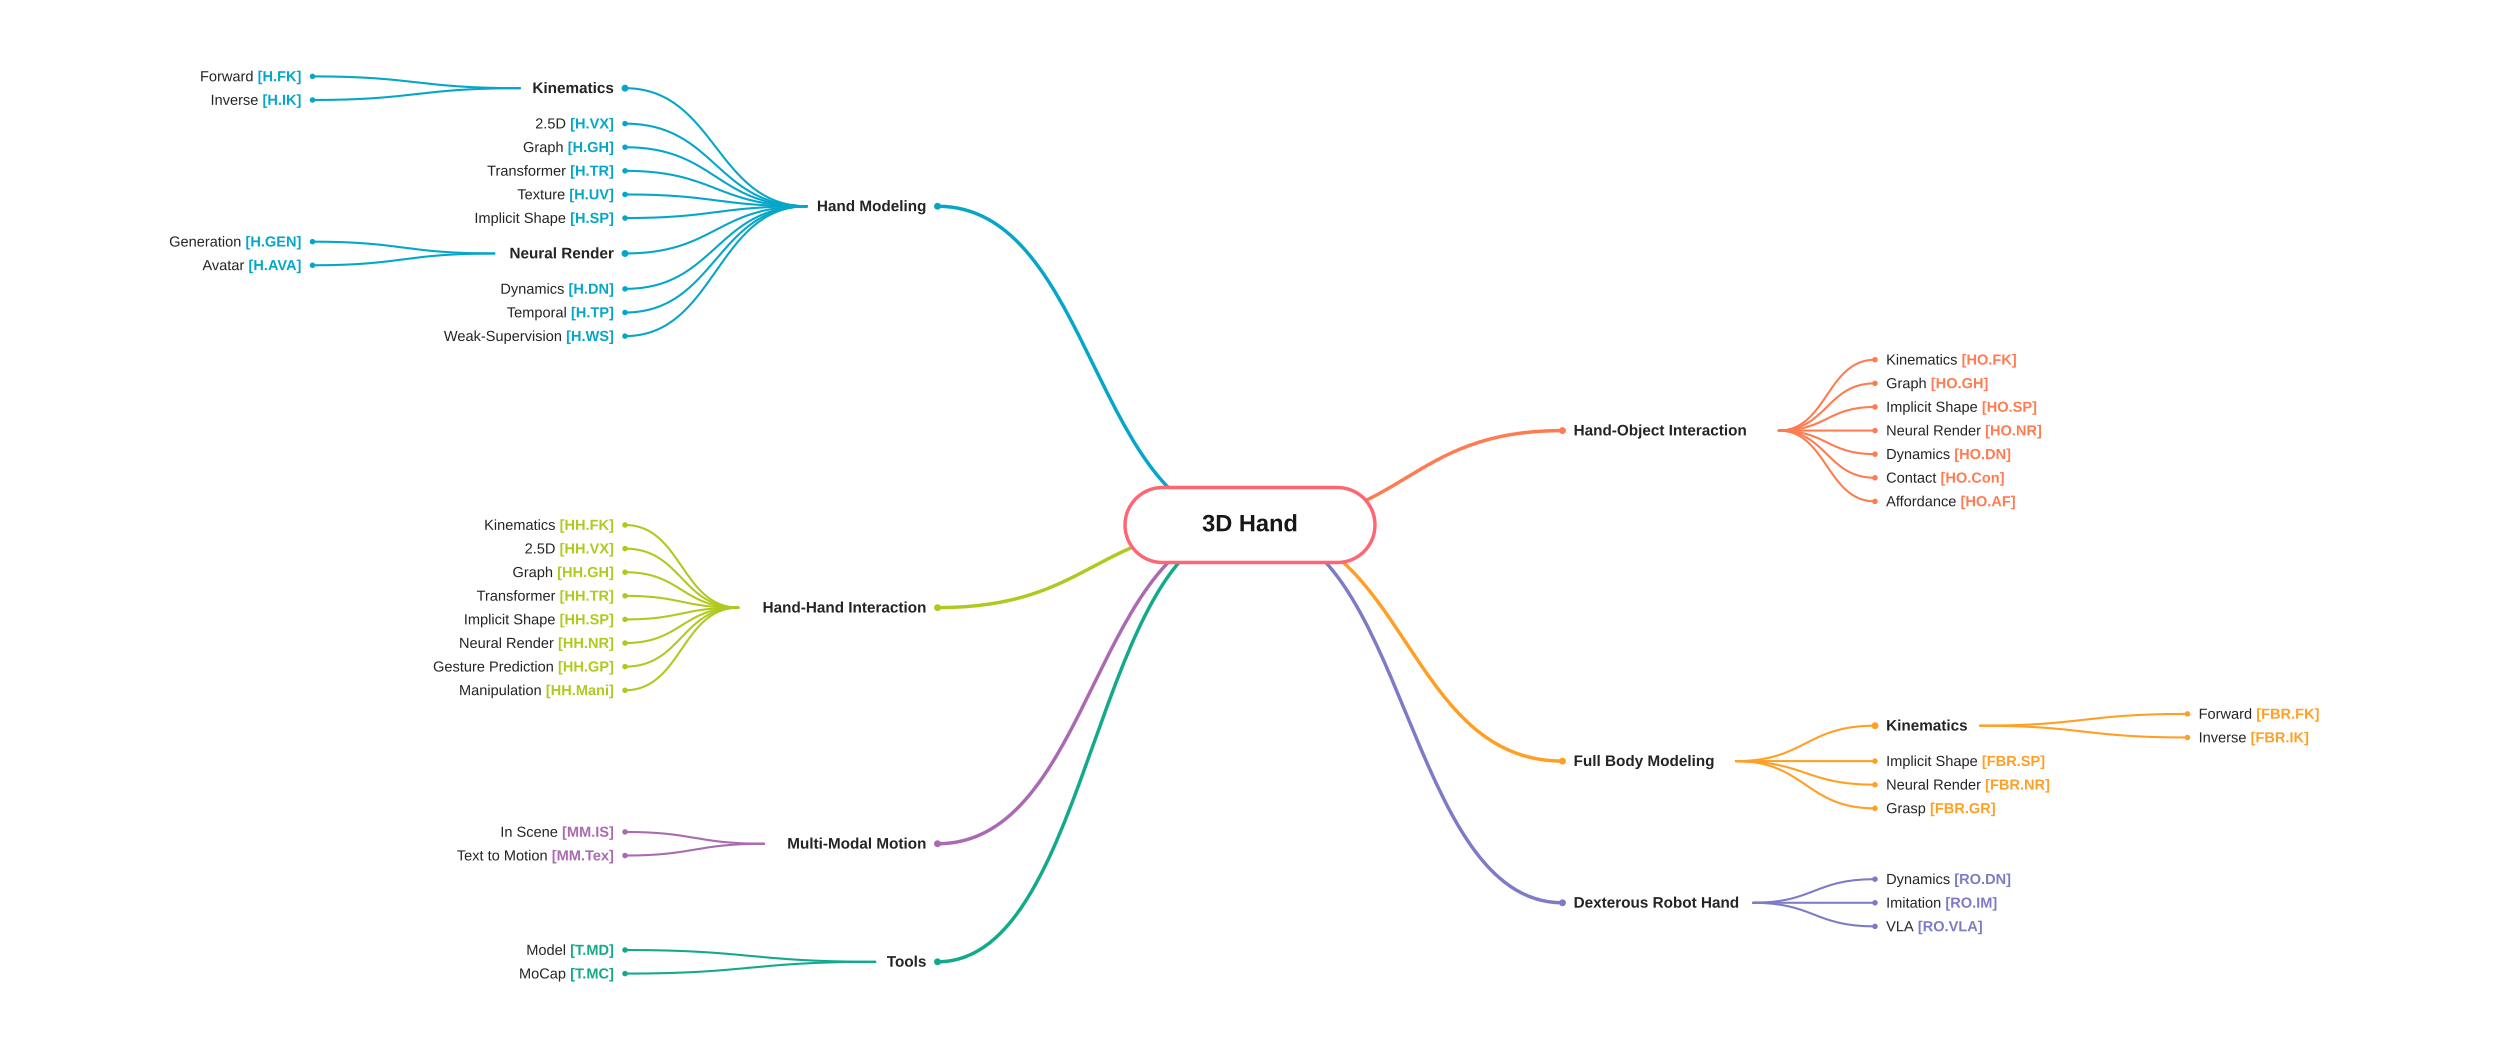
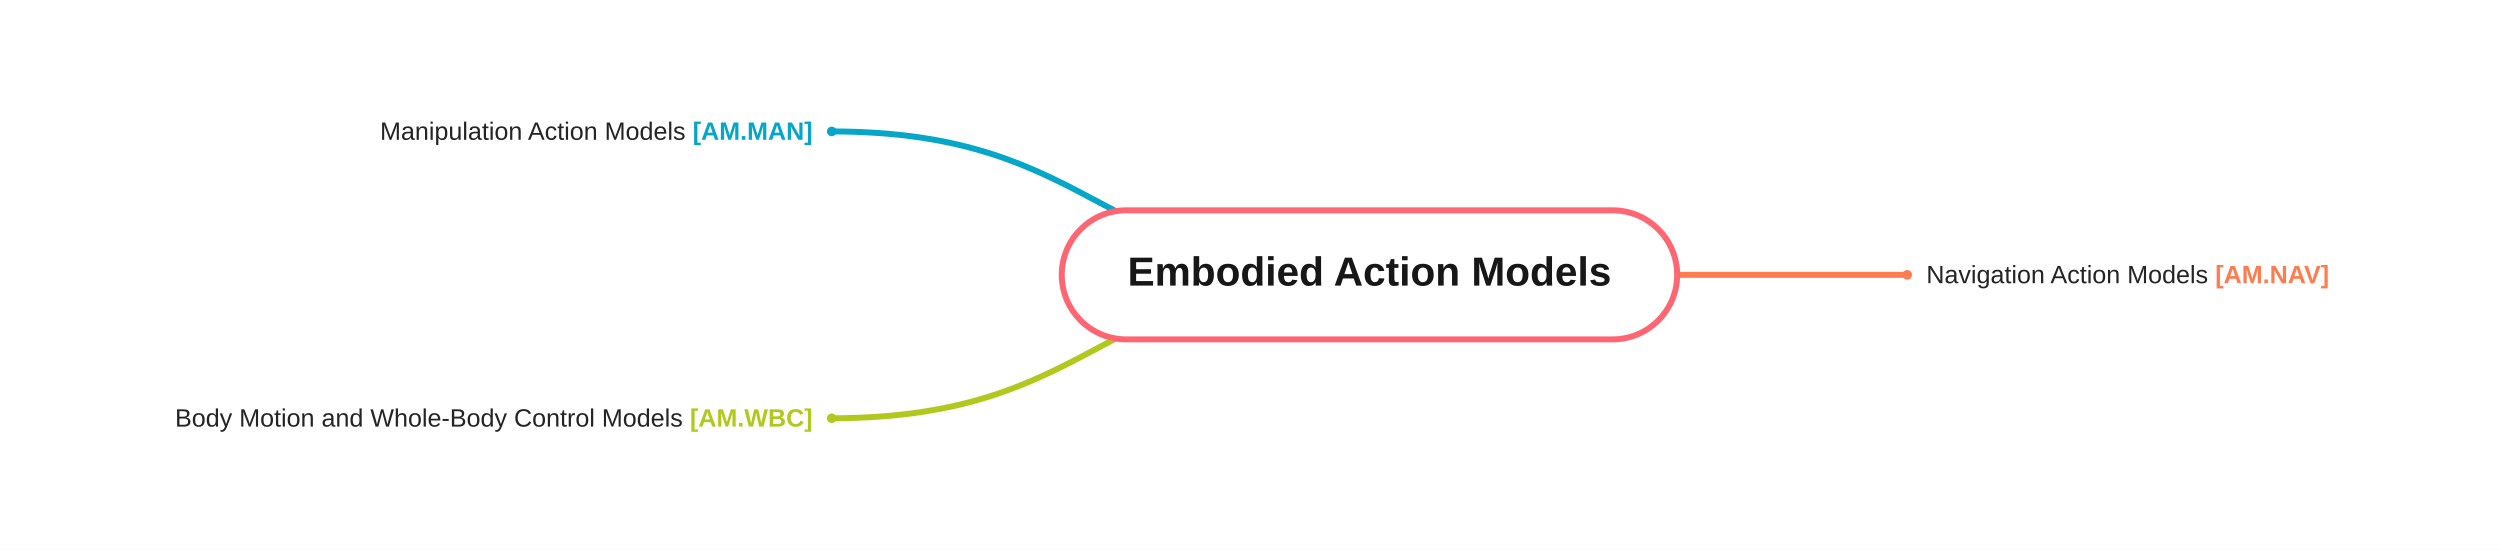
- <svg xmlns="http://www.w3.org/2000/svg" viewBox="0 0 3600 1512" role="img" aria-labelledby="title desc">
-   <rect width="3600" height="1512" fill="#ffffff" />
+ <svg xmlns="http://www.w3.org/2000/svg" viewBox="654 0 2092.08 460" role="img" aria-labelledby="title desc">
+   <rect x="654" width="2092.08" height="460" fill="#ffffff" />
  <g fill="none" stroke-linecap="round" stroke-linejoin="round">
-     <path d="M 1800 756.0 C 1575.0 756.0, 1575.0 297.0, 1350 297.0" stroke="#05a6c7" stroke-width="5" />
-     <path d="M 1161.84 297.0 C 1030.92 297.0, 1030.92 127.0, 900 127.0" stroke="#05a6c7" stroke-width="3" />
-     <path d="M 748.8 127.0 C 599.4 127.0, 599.4 110, 450 110" stroke="#05a6c7" stroke-width="3" />
-     <path d="M 748.8 127.0 C 599.4 127.0, 599.4 144, 450 144" stroke="#05a6c7" stroke-width="3" />
-     <path d="M 1161.84 297.0 C 1030.92 297.0, 1030.92 178, 900 178" stroke="#05a6c7" stroke-width="3" />
-     <path d="M 1161.84 297.0 C 1030.92 297.0, 1030.92 212, 900 212" stroke="#05a6c7" stroke-width="3" />
-     <path d="M 1161.84 297.0 C 1030.92 297.0, 1030.92 246, 900 246" stroke="#05a6c7" stroke-width="3" />
-     <path d="M 1161.84 297.0 C 1030.92 297.0, 1030.92 280, 900 280" stroke="#05a6c7" stroke-width="3" />
-     <path d="M 1161.84 297.0 C 1030.92 297.0, 1030.92 314, 900 314" stroke="#05a6c7" stroke-width="3" />
-     <path d="M 1161.84 297.0 C 1030.92 297.0, 1030.92 365.0, 900 365.0" stroke="#05a6c7" stroke-width="3" />
-     <path d="M 711.84 365.0 C 580.92 365.0, 580.92 348, 450 348" stroke="#05a6c7" stroke-width="3" />
-     <path d="M 711.84 365.0 C 580.92 365.0, 580.92 382, 450 382" stroke="#05a6c7" stroke-width="3" />
-     <path d="M 1161.84 297.0 C 1030.92 297.0, 1030.92 416, 900 416" stroke="#05a6c7" stroke-width="3" />
-     <path d="M 1161.84 297.0 C 1030.92 297.0, 1030.92 450, 900 450" stroke="#05a6c7" stroke-width="3" />
-     <path d="M 1161.84 297.0 C 1030.92 297.0, 1030.92 484, 900 484" stroke="#05a6c7" stroke-width="3" />
-     <path d="M 1800 756.0 C 2025.0 756.0, 2025.0 620.0, 2250 620.0" stroke="#ff7b50" stroke-width="5" />
-     <path d="M 2561.36 620.0 C 2630.68 620.0, 2630.68 518, 2700 518" stroke="#ff7b50" stroke-width="3" />
-     <path d="M 2561.36 620.0 C 2630.68 620.0, 2630.68 552, 2700 552" stroke="#ff7b50" stroke-width="3" />
-     <path d="M 2561.36 620.0 C 2630.68 620.0, 2630.68 586, 2700 586" stroke="#ff7b50" stroke-width="3" />
-     <path d="M 2561.36 620.0 C 2630.68 620.0, 2630.68 620, 2700 620" stroke="#ff7b50" stroke-width="3" />
-     <path d="M 2561.36 620.0 C 2630.68 620.0, 2630.68 654, 2700 654" stroke="#ff7b50" stroke-width="3" />
-     <path d="M 2561.36 620.0 C 2630.68 620.0, 2630.68 688, 2700 688" stroke="#ff7b50" stroke-width="3" />
-     <path d="M 2561.36 620.0 C 2630.68 620.0, 2630.68 722, 2700 722" stroke="#ff7b50" stroke-width="3" />
-     <path d="M 1800 756.0 C 1575.0 756.0, 1575.0 875.0, 1350 875.0" stroke="#b1c91e" stroke-width="5" />
-     <path d="M 1063.28 875.0 C 981.64 875.0, 981.64 756, 900 756" stroke="#b1c91e" stroke-width="3" />
-     <path d="M 1063.28 875.0 C 981.64 875.0, 981.64 790, 900 790" stroke="#b1c91e" stroke-width="3" />
-     <path d="M 1063.28 875.0 C 981.64 875.0, 981.64 824, 900 824" stroke="#b1c91e" stroke-width="3" />
-     <path d="M 1063.28 875.0 C 981.64 875.0, 981.64 858, 900 858" stroke="#b1c91e" stroke-width="3" />
-     <path d="M 1063.28 875.0 C 981.64 875.0, 981.64 892, 900 892" stroke="#b1c91e" stroke-width="3" />
-     <path d="M 1063.28 875.0 C 981.64 875.0, 981.64 926, 900 926" stroke="#b1c91e" stroke-width="3" />
-     <path d="M 1063.28 875.0 C 981.64 875.0, 981.64 960, 900 960" stroke="#b1c91e" stroke-width="3" />
-     <path d="M 1063.28 875.0 C 981.64 875.0, 981.64 994, 900 994" stroke="#b1c91e" stroke-width="3" />
-     <path d="M 1800 756.0 C 2025.0 756.0, 2025.0 1096.0, 2250 1096.0" stroke="#ff9f24" stroke-width="5" />
-     <path d="M 2499.76 1096.0 C 2599.88 1096.0, 2599.88 1045.0, 2700 1045.0" stroke="#ff9f24" stroke-width="3" />
-     <path d="M 2851.2 1045.0 C 3000.6 1045.0, 3000.6 1028, 3150 1028" stroke="#ff9f24" stroke-width="3" />
-     <path d="M 2851.2 1045.0 C 3000.6 1045.0, 3000.6 1062, 3150 1062" stroke="#ff9f24" stroke-width="3" />
-     <path d="M 2499.76 1096.0 C 2599.88 1096.0, 2599.88 1096, 2700 1096" stroke="#ff9f24" stroke-width="3" />
-     <path d="M 2499.76 1096.0 C 2599.88 1096.0, 2599.88 1130, 2700 1130" stroke="#ff9f24" stroke-width="3" />
-     <path d="M 2499.76 1096.0 C 2599.88 1096.0, 2599.88 1164, 2700 1164" stroke="#ff9f24" stroke-width="3" />
-     <path d="M 1800 756.0 C 1575.0 756.0, 1575.0 1215.0, 1350 1215.0" stroke="#a96ab1" stroke-width="5" />
-     <path d="M 1100.24 1215.0 C 1000.12 1215.0, 1000.12 1198, 900 1198" stroke="#a96ab1" stroke-width="3" />
-     <path d="M 1100.24 1215.0 C 1000.12 1215.0, 1000.12 1232, 900 1232" stroke="#a96ab1" stroke-width="3" />
-     <path d="M 1800 756.0 C 2025.0 756.0, 2025.0 1300.0, 2250 1300.0" stroke="#7d7bc5" stroke-width="5" />
-     <path d="M 2524.4 1300.0 C 2612.2 1300.0, 2612.2 1266, 2700 1266" stroke="#7d7bc5" stroke-width="3" />
-     <path d="M 2524.4 1300.0 C 2612.2 1300.0, 2612.2 1300, 2700 1300" stroke="#7d7bc5" stroke-width="3" />
-     <path d="M 2524.4 1300.0 C 2612.2 1300.0, 2612.2 1334, 2700 1334" stroke="#7d7bc5" stroke-width="3" />
-     <path d="M 1800 756.0 C 1575.0 756.0, 1575.0 1385.0, 1350 1385.0" stroke="#13a98b" stroke-width="5" />
-     <path d="M 1260.4 1385.0 C 1080.2 1385.0, 1080.2 1368, 900 1368" stroke="#13a98b" stroke-width="3" />
-     <path d="M 1260.4 1385.0 C 1080.2 1385.0, 1080.2 1402, 900 1402" stroke="#13a98b" stroke-width="3" />
+     <path d="M 1800 230.0 C 1575.0 230.0, 1575.0 110, 1350 110" stroke="#05a6c7" stroke-width="5" />
+     <path d="M 1800 230.0 C 2025.0 230.0, 2025.0 230, 2250 230" stroke="#ff7b50" stroke-width="5" />
+     <path d="M 1800 230.0 C 1575.0 230.0, 1575.0 350, 1350 350" stroke="#b1c91e" stroke-width="5" />
  </g>
-   <circle cx="1350" cy="297.0" r="5" fill="#05a6c7" />
-   <text x="1334" y="304.0" text-anchor="end" font-family="Arial, Noto Sans CJK SC, sans-serif" font-size="22" font-weight="650" fill="#242424">Hand Modeling</text>
-   <circle cx="900" cy="127.0" r="5" fill="#05a6c7" />
-   <text x="884" y="134.0" text-anchor="end" font-family="Arial, Noto Sans CJK SC, sans-serif" font-size="22" font-weight="650" fill="#242424">Kinematics</text>
-   <circle cx="450" cy="110" r="4" fill="#05a6c7" />
-   <text x="434" y="117" text-anchor="end" font-family="Arial, Noto Sans CJK SC, sans-serif" font-size="21" font-weight="500" fill="#242424">Forward<tspan dx="6" fill="#05a6c7" font-weight="650">[H.FK]</tspan>
+   <circle cx="1350" cy="110" r="4" fill="#05a6c7" />
+   <text x="1334" y="117" text-anchor="end" font-family="Arial, Noto Sans CJK SC, sans-serif" font-size="21" font-weight="500" fill="#242424">Manipulation Action Models<tspan dx="6" fill="#05a6c7" font-weight="650">[AM.MAN]</tspan>
  </text>
-   <circle cx="450" cy="144" r="4" fill="#05a6c7" />
-   <text x="434" y="151" text-anchor="end" font-family="Arial, Noto Sans CJK SC, sans-serif" font-size="21" font-weight="500" fill="#242424">Inverse<tspan dx="6" fill="#05a6c7" font-weight="650">[H.IK]</tspan>
+   <circle cx="2250" cy="230" r="4" fill="#ff7b50" />
+   <text x="2266" y="237" text-anchor="start" font-family="Arial, Noto Sans CJK SC, sans-serif" font-size="21" font-weight="500" fill="#242424">Navigation Action Models<tspan dx="6" fill="#ff7b50" font-weight="650">[AM.NAV]</tspan>
  </text>
-   <circle cx="900" cy="178" r="4" fill="#05a6c7" />
-   <text x="884" y="185" text-anchor="end" font-family="Arial, Noto Sans CJK SC, sans-serif" font-size="21" font-weight="500" fill="#242424">2.5D<tspan dx="6" fill="#05a6c7" font-weight="650">[H.VX]</tspan>
+   <circle cx="1350" cy="350" r="4" fill="#b1c91e" />
+   <text x="1334" y="357" text-anchor="end" font-family="Arial, Noto Sans CJK SC, sans-serif" font-size="21" font-weight="500" fill="#242424">Body Motion and Whole-Body Control Models<tspan dx="6" fill="#b1c91e" font-weight="650">[AM.WBC]</tspan>
  </text>
-   <circle cx="900" cy="212" r="4" fill="#05a6c7" />
-   <text x="884" y="219" text-anchor="end" font-family="Arial, Noto Sans CJK SC, sans-serif" font-size="21" font-weight="500" fill="#242424">Graph<tspan dx="6" fill="#05a6c7" font-weight="650">[H.GH]</tspan>
-   </text>
-   <circle cx="900" cy="246" r="4" fill="#05a6c7" />
-   <text x="884" y="253" text-anchor="end" font-family="Arial, Noto Sans CJK SC, sans-serif" font-size="21" font-weight="500" fill="#242424">Transformer<tspan dx="6" fill="#05a6c7" font-weight="650">[H.TR]</tspan>
-   </text>
-   <circle cx="900" cy="280" r="4" fill="#05a6c7" />
-   <text x="884" y="287" text-anchor="end" font-family="Arial, Noto Sans CJK SC, sans-serif" font-size="21" font-weight="500" fill="#242424">Texture<tspan dx="6" fill="#05a6c7" font-weight="650">[H.UV]</tspan>
-   </text>
-   <circle cx="900" cy="314" r="4" fill="#05a6c7" />
-   <text x="884" y="321" text-anchor="end" font-family="Arial, Noto Sans CJK SC, sans-serif" font-size="21" font-weight="500" fill="#242424">Implicit Shape<tspan dx="6" fill="#05a6c7" font-weight="650">[H.SP]</tspan>
-   </text>
-   <circle cx="900" cy="365.0" r="5" fill="#05a6c7" />
-   <text x="884" y="372.0" text-anchor="end" font-family="Arial, Noto Sans CJK SC, sans-serif" font-size="22" font-weight="650" fill="#242424">Neural Render</text>
-   <circle cx="450" cy="348" r="4" fill="#05a6c7" />
-   <text x="434" y="355" text-anchor="end" font-family="Arial, Noto Sans CJK SC, sans-serif" font-size="21" font-weight="500" fill="#242424">Generation<tspan dx="6" fill="#05a6c7" font-weight="650">[H.GEN]</tspan>
-   </text>
-   <circle cx="450" cy="382" r="4" fill="#05a6c7" />
-   <text x="434" y="389" text-anchor="end" font-family="Arial, Noto Sans CJK SC, sans-serif" font-size="21" font-weight="500" fill="#242424">Avatar<tspan dx="6" fill="#05a6c7" font-weight="650">[H.AVA]</tspan>
-   </text>
-   <circle cx="900" cy="416" r="4" fill="#05a6c7" />
-   <text x="884" y="423" text-anchor="end" font-family="Arial, Noto Sans CJK SC, sans-serif" font-size="21" font-weight="500" fill="#242424">Dynamics<tspan dx="6" fill="#05a6c7" font-weight="650">[H.DN]</tspan>
-   </text>
-   <circle cx="900" cy="450" r="4" fill="#05a6c7" />
-   <text x="884" y="457" text-anchor="end" font-family="Arial, Noto Sans CJK SC, sans-serif" font-size="21" font-weight="500" fill="#242424">Temporal<tspan dx="6" fill="#05a6c7" font-weight="650">[H.TP]</tspan>
-   </text>
-   <circle cx="900" cy="484" r="4" fill="#05a6c7" />
-   <text x="884" y="491" text-anchor="end" font-family="Arial, Noto Sans CJK SC, sans-serif" font-size="21" font-weight="500" fill="#242424">Weak-Supervision<tspan dx="6" fill="#05a6c7" font-weight="650">[H.WS]</tspan>
-   </text>
-   <circle cx="2250" cy="620.0" r="5" fill="#ff7b50" />
-   <text x="2266" y="627.0" text-anchor="start" font-family="Arial, Noto Sans CJK SC, sans-serif" font-size="22" font-weight="650" fill="#242424">Hand-Object Interaction</text>
-   <circle cx="2700" cy="518" r="4" fill="#ff7b50" />
-   <text x="2716" y="525" text-anchor="start" font-family="Arial, Noto Sans CJK SC, sans-serif" font-size="21" font-weight="500" fill="#242424">Kinematics<tspan dx="6" fill="#ff7b50" font-weight="650">[HO.FK]</tspan>
-   </text>
-   <circle cx="2700" cy="552" r="4" fill="#ff7b50" />
-   <text x="2716" y="559" text-anchor="start" font-family="Arial, Noto Sans CJK SC, sans-serif" font-size="21" font-weight="500" fill="#242424">Graph<tspan dx="6" fill="#ff7b50" font-weight="650">[HO.GH]</tspan>
-   </text>
-   <circle cx="2700" cy="586" r="4" fill="#ff7b50" />
-   <text x="2716" y="593" text-anchor="start" font-family="Arial, Noto Sans CJK SC, sans-serif" font-size="21" font-weight="500" fill="#242424">Implicit Shape<tspan dx="6" fill="#ff7b50" font-weight="650">[HO.SP]</tspan>
-   </text>
-   <circle cx="2700" cy="620" r="4" fill="#ff7b50" />
-   <text x="2716" y="627" text-anchor="start" font-family="Arial, Noto Sans CJK SC, sans-serif" font-size="21" font-weight="500" fill="#242424">Neural Render<tspan dx="6" fill="#ff7b50" font-weight="650">[HO.NR]</tspan>
-   </text>
-   <circle cx="2700" cy="654" r="4" fill="#ff7b50" />
-   <text x="2716" y="661" text-anchor="start" font-family="Arial, Noto Sans CJK SC, sans-serif" font-size="21" font-weight="500" fill="#242424">Dynamics<tspan dx="6" fill="#ff7b50" font-weight="650">[HO.DN]</tspan>
-   </text>
-   <circle cx="2700" cy="688" r="4" fill="#ff7b50" />
-   <text x="2716" y="695" text-anchor="start" font-family="Arial, Noto Sans CJK SC, sans-serif" font-size="21" font-weight="500" fill="#242424">Contact<tspan dx="6" fill="#ff7b50" font-weight="650">[HO.Con]</tspan>
-   </text>
-   <circle cx="2700" cy="722" r="4" fill="#ff7b50" />
-   <text x="2716" y="729" text-anchor="start" font-family="Arial, Noto Sans CJK SC, sans-serif" font-size="21" font-weight="500" fill="#242424">Affordance<tspan dx="6" fill="#ff7b50" font-weight="650">[HO.AF]</tspan>
-   </text>
-   <circle cx="1350" cy="875.0" r="5" fill="#b1c91e" />
-   <text x="1334" y="882.0" text-anchor="end" font-family="Arial, Noto Sans CJK SC, sans-serif" font-size="22" font-weight="650" fill="#242424">Hand-Hand Interaction</text>
-   <circle cx="900" cy="756" r="4" fill="#b1c91e" />
-   <text x="884" y="763" text-anchor="end" font-family="Arial, Noto Sans CJK SC, sans-serif" font-size="21" font-weight="500" fill="#242424">Kinematics<tspan dx="6" fill="#b1c91e" font-weight="650">[HH.FK]</tspan>
-   </text>
-   <circle cx="900" cy="790" r="4" fill="#b1c91e" />
-   <text x="884" y="797" text-anchor="end" font-family="Arial, Noto Sans CJK SC, sans-serif" font-size="21" font-weight="500" fill="#242424">2.5D<tspan dx="6" fill="#b1c91e" font-weight="650">[HH.VX]</tspan>
-   </text>
-   <circle cx="900" cy="824" r="4" fill="#b1c91e" />
-   <text x="884" y="831" text-anchor="end" font-family="Arial, Noto Sans CJK SC, sans-serif" font-size="21" font-weight="500" fill="#242424">Graph<tspan dx="6" fill="#b1c91e" font-weight="650">[HH.GH]</tspan>
-   </text>
-   <circle cx="900" cy="858" r="4" fill="#b1c91e" />
-   <text x="884" y="865" text-anchor="end" font-family="Arial, Noto Sans CJK SC, sans-serif" font-size="21" font-weight="500" fill="#242424">Transformer<tspan dx="6" fill="#b1c91e" font-weight="650">[HH.TR]</tspan>
-   </text>
-   <circle cx="900" cy="892" r="4" fill="#b1c91e" />
-   <text x="884" y="899" text-anchor="end" font-family="Arial, Noto Sans CJK SC, sans-serif" font-size="21" font-weight="500" fill="#242424">Implicit Shape<tspan dx="6" fill="#b1c91e" font-weight="650">[HH.SP]</tspan>
-   </text>
-   <circle cx="900" cy="926" r="4" fill="#b1c91e" />
-   <text x="884" y="933" text-anchor="end" font-family="Arial, Noto Sans CJK SC, sans-serif" font-size="21" font-weight="500" fill="#242424">Neural Render<tspan dx="6" fill="#b1c91e" font-weight="650">[HH.NR]</tspan>
-   </text>
-   <circle cx="900" cy="960" r="4" fill="#b1c91e" />
-   <text x="884" y="967" text-anchor="end" font-family="Arial, Noto Sans CJK SC, sans-serif" font-size="21" font-weight="500" fill="#242424">Gesture Prediction<tspan dx="6" fill="#b1c91e" font-weight="650">[HH.GP]</tspan>
-   </text>
-   <circle cx="900" cy="994" r="4" fill="#b1c91e" />
-   <text x="884" y="1001" text-anchor="end" font-family="Arial, Noto Sans CJK SC, sans-serif" font-size="21" font-weight="500" fill="#242424">Manipulation<tspan dx="6" fill="#b1c91e" font-weight="650">[HH.Mani]</tspan>
-   </text>
-   <circle cx="2250" cy="1096.0" r="5" fill="#ff9f24" />
-   <text x="2266" y="1103.0" text-anchor="start" font-family="Arial, Noto Sans CJK SC, sans-serif" font-size="22" font-weight="650" fill="#242424">Full Body Modeling</text>
-   <circle cx="2700" cy="1045.0" r="5" fill="#ff9f24" />
-   <text x="2716" y="1052.0" text-anchor="start" font-family="Arial, Noto Sans CJK SC, sans-serif" font-size="22" font-weight="650" fill="#242424">Kinematics</text>
-   <circle cx="3150" cy="1028" r="4" fill="#ff9f24" />
-   <text x="3166" y="1035" text-anchor="start" font-family="Arial, Noto Sans CJK SC, sans-serif" font-size="21" font-weight="500" fill="#242424">Forward<tspan dx="6" fill="#ff9f24" font-weight="650">[FBR.FK]</tspan>
-   </text>
-   <circle cx="3150" cy="1062" r="4" fill="#ff9f24" />
-   <text x="3166" y="1069" text-anchor="start" font-family="Arial, Noto Sans CJK SC, sans-serif" font-size="21" font-weight="500" fill="#242424">Inverse<tspan dx="6" fill="#ff9f24" font-weight="650">[FBR.IK]</tspan>
-   </text>
-   <circle cx="2700" cy="1096" r="4" fill="#ff9f24" />
-   <text x="2716" y="1103" text-anchor="start" font-family="Arial, Noto Sans CJK SC, sans-serif" font-size="21" font-weight="500" fill="#242424">Implicit Shape<tspan dx="6" fill="#ff9f24" font-weight="650">[FBR.SP]</tspan>
-   </text>
-   <circle cx="2700" cy="1130" r="4" fill="#ff9f24" />
-   <text x="2716" y="1137" text-anchor="start" font-family="Arial, Noto Sans CJK SC, sans-serif" font-size="21" font-weight="500" fill="#242424">Neural Render<tspan dx="6" fill="#ff9f24" font-weight="650">[FBR.NR]</tspan>
-   </text>
-   <circle cx="2700" cy="1164" r="4" fill="#ff9f24" />
-   <text x="2716" y="1171" text-anchor="start" font-family="Arial, Noto Sans CJK SC, sans-serif" font-size="21" font-weight="500" fill="#242424">Grasp<tspan dx="6" fill="#ff9f24" font-weight="650">[FBR.GR]</tspan>
-   </text>
-   <circle cx="1350" cy="1215.0" r="5" fill="#a96ab1" />
-   <text x="1334" y="1222.0" text-anchor="end" font-family="Arial, Noto Sans CJK SC, sans-serif" font-size="22" font-weight="650" fill="#242424">Multi-Modal Motion</text>
-   <circle cx="900" cy="1198" r="4" fill="#a96ab1" />
-   <text x="884" y="1205" text-anchor="end" font-family="Arial, Noto Sans CJK SC, sans-serif" font-size="21" font-weight="500" fill="#242424">In Scene<tspan dx="6" fill="#a96ab1" font-weight="650">[MM.IS]</tspan>
-   </text>
-   <circle cx="900" cy="1232" r="4" fill="#a96ab1" />
-   <text x="884" y="1239" text-anchor="end" font-family="Arial, Noto Sans CJK SC, sans-serif" font-size="21" font-weight="500" fill="#242424">Text to Motion<tspan dx="6" fill="#a96ab1" font-weight="650">[MM.Tex]</tspan>
-   </text>
-   <circle cx="2250" cy="1300.0" r="5" fill="#7d7bc5" />
-   <text x="2266" y="1307.0" text-anchor="start" font-family="Arial, Noto Sans CJK SC, sans-serif" font-size="22" font-weight="650" fill="#242424">Dexterous Robot Hand</text>
-   <circle cx="2700" cy="1266" r="4" fill="#7d7bc5" />
-   <text x="2716" y="1273" text-anchor="start" font-family="Arial, Noto Sans CJK SC, sans-serif" font-size="21" font-weight="500" fill="#242424">Dynamics<tspan dx="6" fill="#7d7bc5" font-weight="650">[RO.DN]</tspan>
-   </text>
-   <circle cx="2700" cy="1300" r="4" fill="#7d7bc5" />
-   <text x="2716" y="1307" text-anchor="start" font-family="Arial, Noto Sans CJK SC, sans-serif" font-size="21" font-weight="500" fill="#242424">Imitation<tspan dx="6" fill="#7d7bc5" font-weight="650">[RO.IM]</tspan>
-   </text>
-   <circle cx="2700" cy="1334" r="4" fill="#7d7bc5" />
-   <text x="2716" y="1341" text-anchor="start" font-family="Arial, Noto Sans CJK SC, sans-serif" font-size="21" font-weight="500" fill="#242424">VLA<tspan dx="6" fill="#7d7bc5" font-weight="650">[RO.VLA]</tspan>
-   </text>
-   <circle cx="1350" cy="1385.0" r="5" fill="#13a98b" />
-   <text x="1334" y="1392.0" text-anchor="end" font-family="Arial, Noto Sans CJK SC, sans-serif" font-size="22" font-weight="650" fill="#242424">Tools</text>
-   <circle cx="900" cy="1368" r="4" fill="#13a98b" />
-   <text x="884" y="1375" text-anchor="end" font-family="Arial, Noto Sans CJK SC, sans-serif" font-size="21" font-weight="500" fill="#242424">Model<tspan dx="6" fill="#13a98b" font-weight="650">[T.MD]</tspan>
-   </text>
-   <circle cx="900" cy="1402" r="4" fill="#13a98b" />
-   <text x="884" y="1409" text-anchor="end" font-family="Arial, Noto Sans CJK SC, sans-serif" font-size="21" font-weight="500" fill="#242424">MoCap<tspan dx="6" fill="#13a98b" font-weight="650">[T.MC]</tspan>
-   </text>
-   <rect x="1620" y="702.0" width="360" height="108" rx="54" fill="#ffffff" stroke="#ff6674" stroke-width="5" />
-   <text x="1800" y="765.0" text-anchor="middle" font-family="Arial, Noto Sans CJK SC, sans-serif" font-size="34" font-weight="700" fill="#171717">3D Hand</text>
+   <rect x="1542.5" y="176.0" width="515" height="108" rx="54" fill="#ffffff" stroke="#ff6674" stroke-width="5" />
+   <text x="1800" y="239.0" text-anchor="middle" font-family="Arial, Noto Sans CJK SC, sans-serif" font-size="34" font-weight="700" fill="#171717">Embodied Action Models</text>
</svg>
